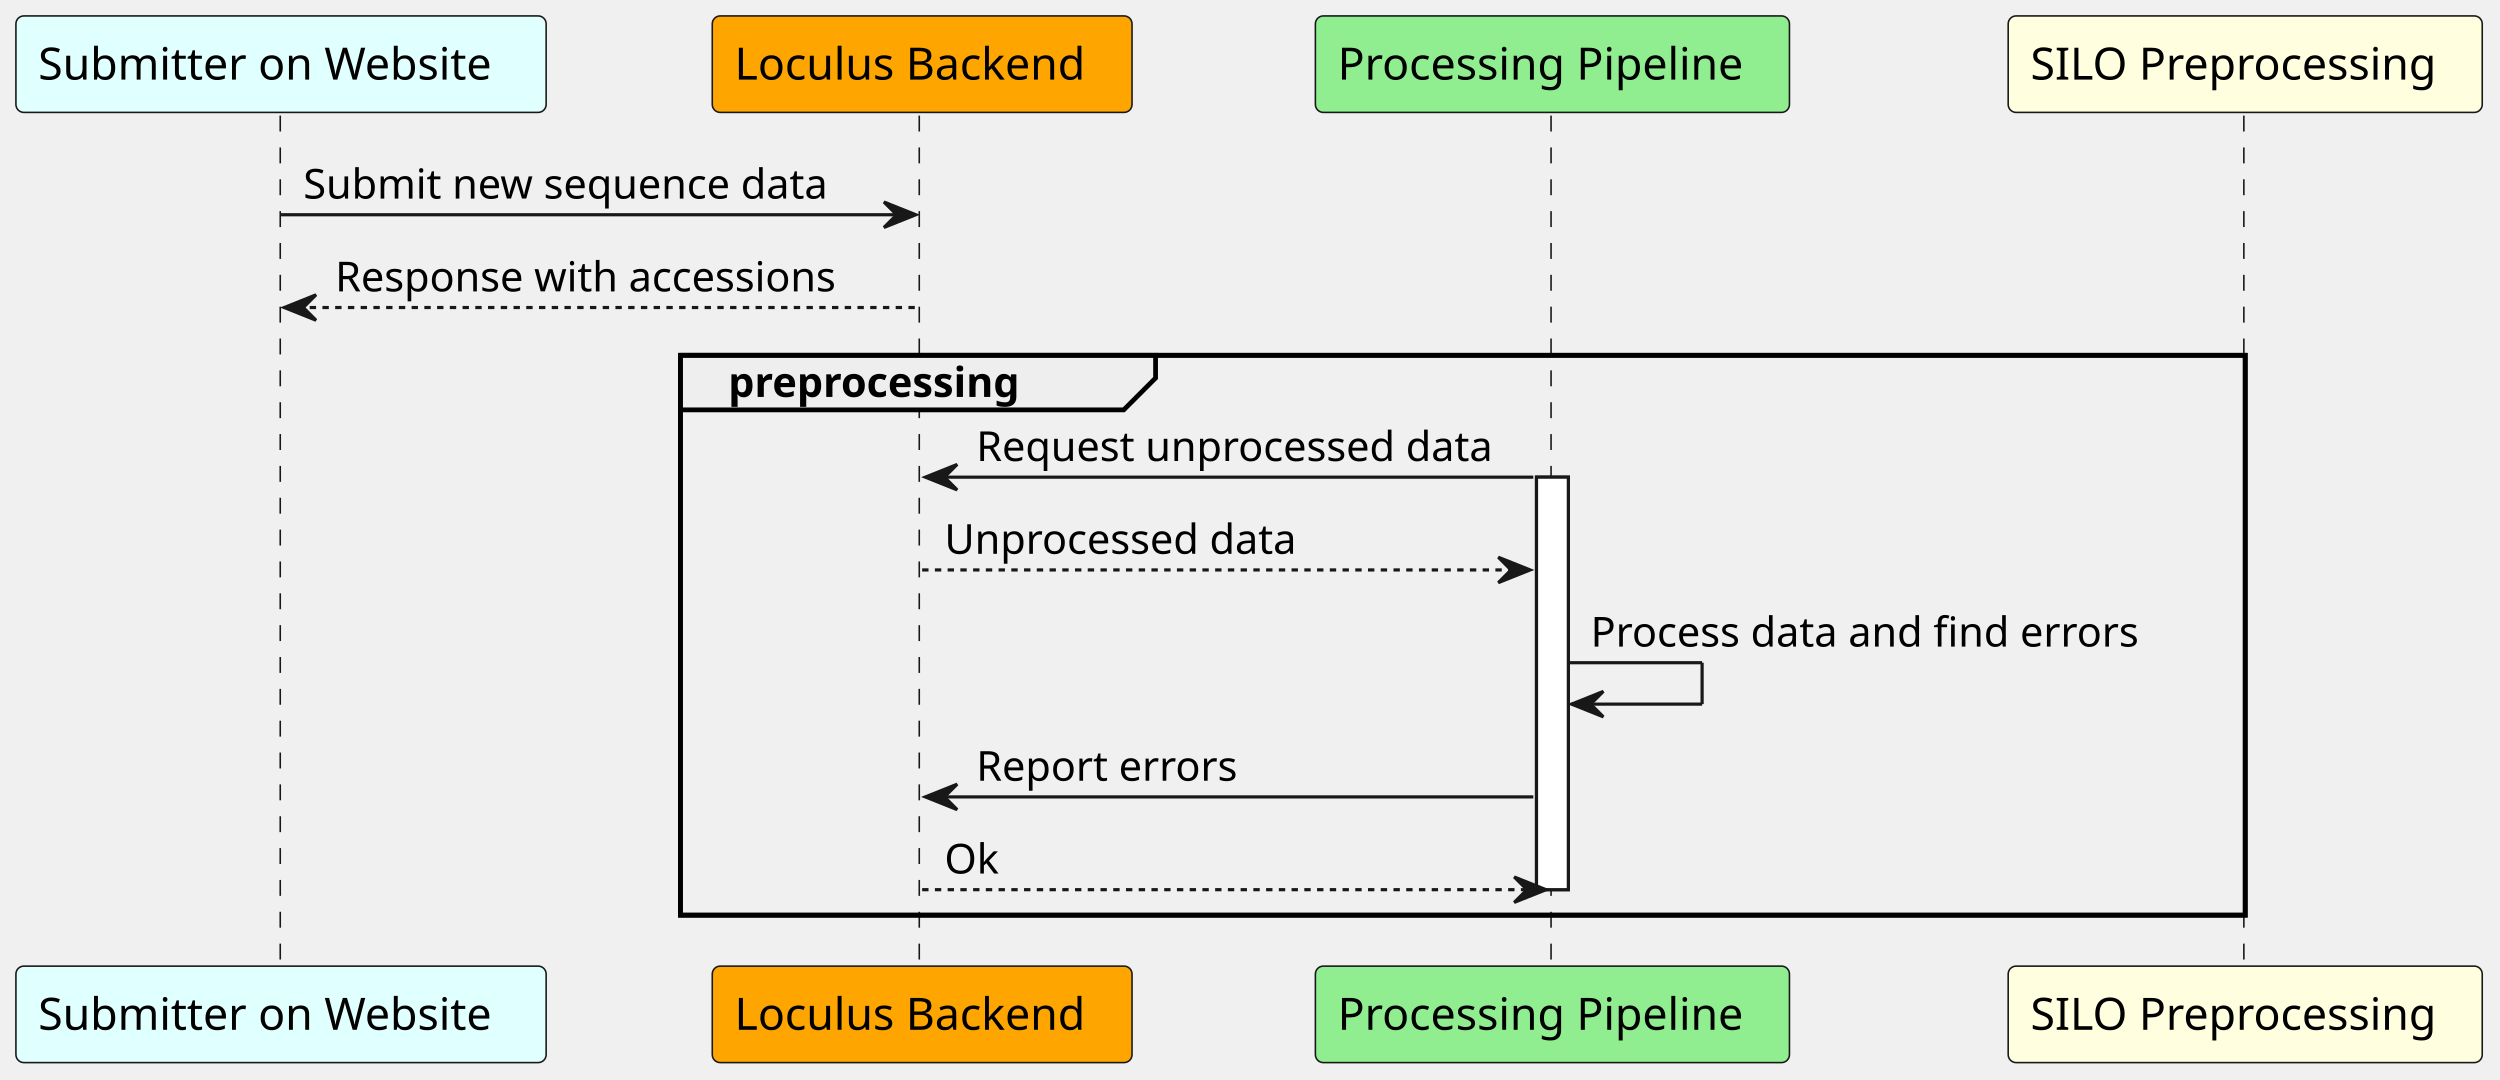
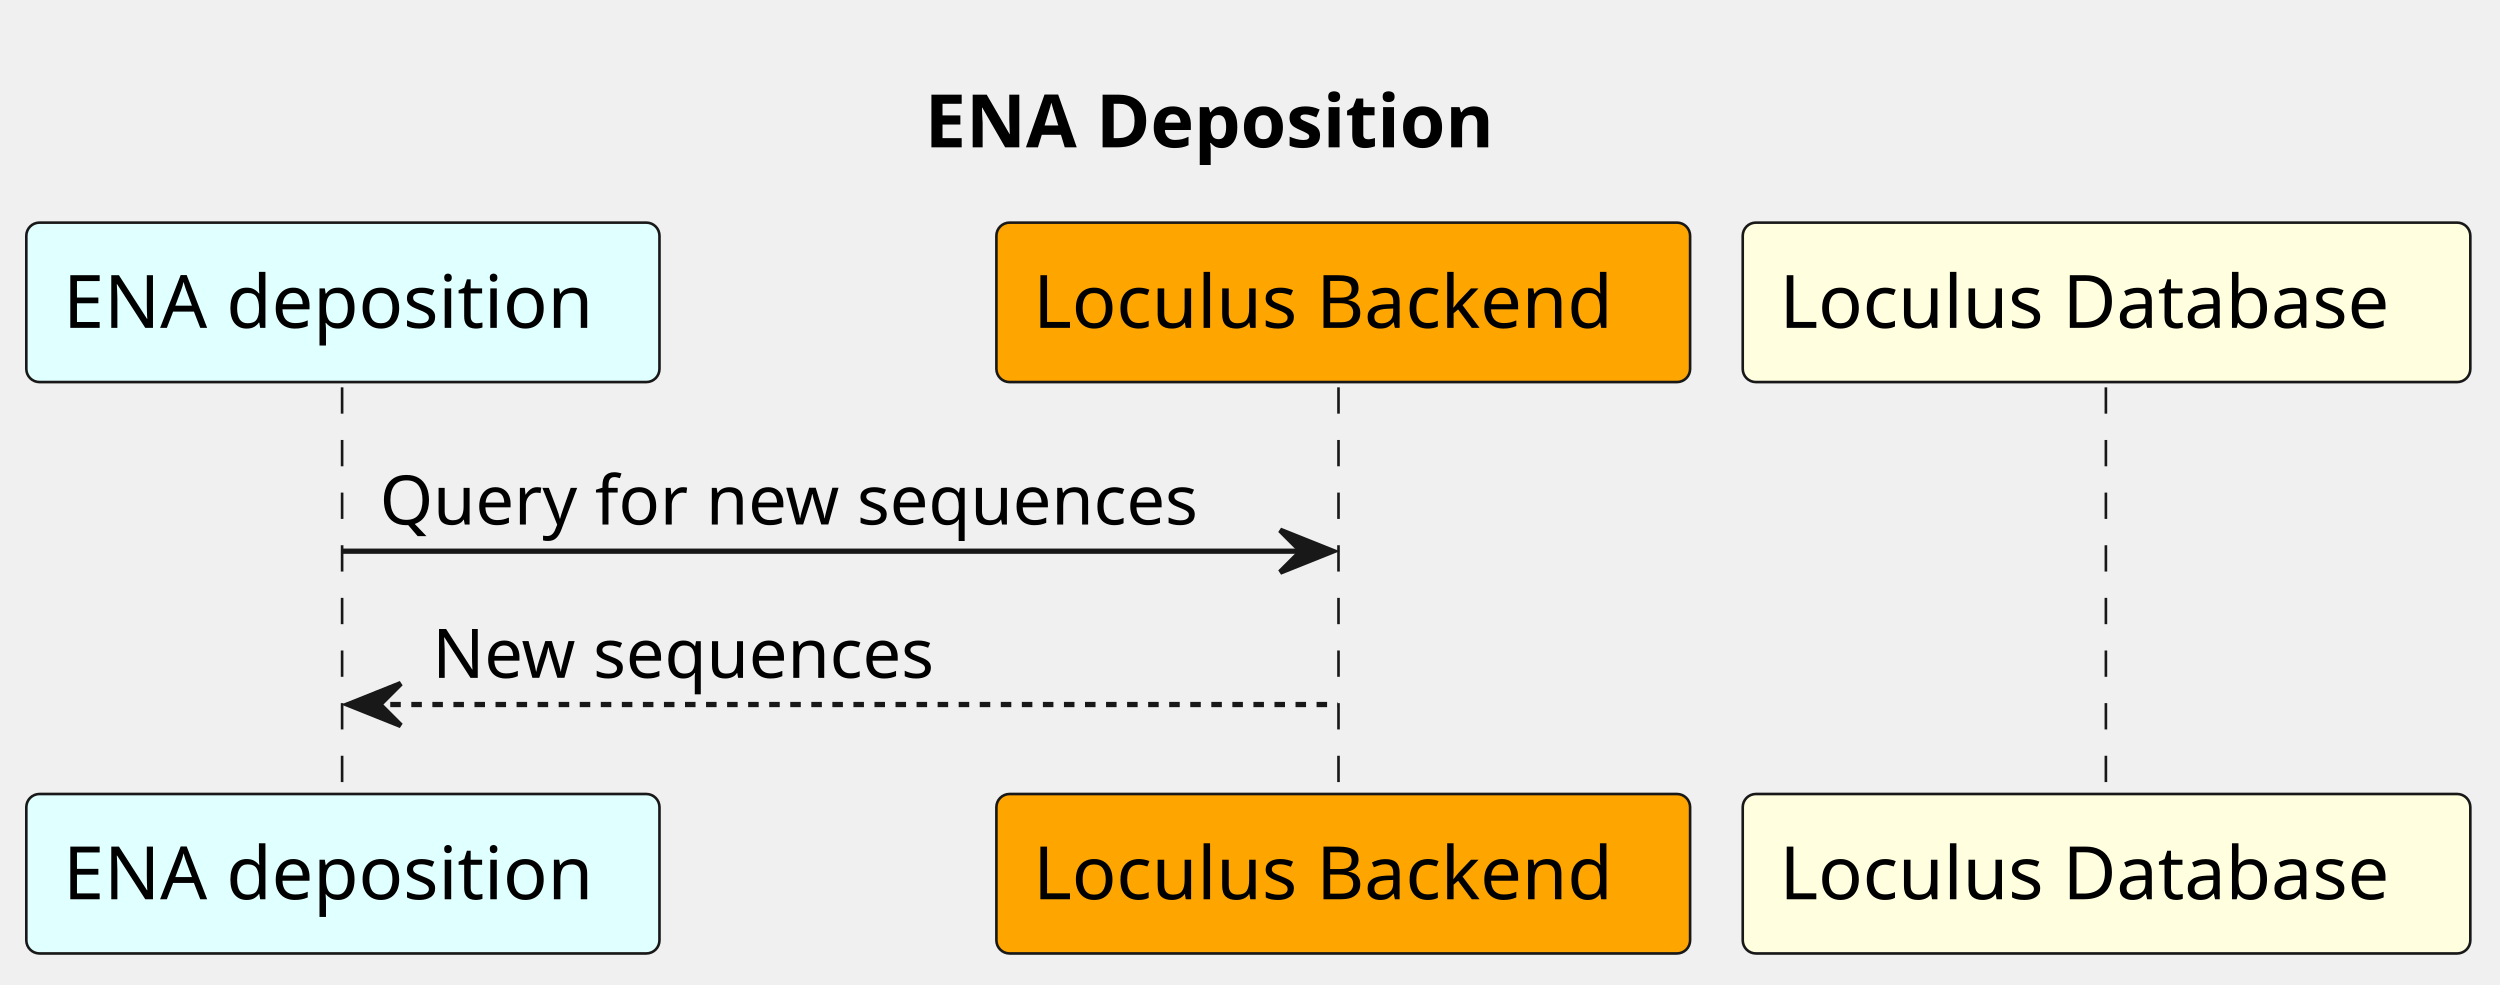
- <svg xmlns="http://www.w3.org/2000/svg" contentStyleType="text/css" height="339px" preserveAspectRatio="none" style="width:785px;height:339px;background:#FFFFFF;" version="1.1" viewBox="0 0 785 339" width="785px" zoomAndPan="magnify">
+ <svg xmlns="http://www.w3.org/2000/svg" contentStyleType="text/css" height="187px" preserveAspectRatio="none" style="width:475px;height:187px;background:#FFFFFF;" version="1.1" viewBox="0 0 475 187" width="475px" zoomAndPan="magnify">
  <defs />
  <g>
-     <rect fill="#FFFFFF" height="129.531" style="stroke:#181818;stroke-width:1.0;" width="10" x="482.46" y="149.828" />
-     <rect fill="none" height="175.797" style="stroke:#000000;stroke-width:1.5;" width="491.345" x="213.652" y="111.562" />
-     <line style="stroke:#181818;stroke-width:0.5;stroke-dasharray:5.0,5.0;" x1="88" x2="88" y1="36.297" y2="304.359" />
-     <line style="stroke:#181818;stroke-width:0.5;stroke-dasharray:5.0,5.0;" x1="288.652" x2="288.652" y1="36.297" y2="304.359" />
-     <line style="stroke:#181818;stroke-width:0.5;stroke-dasharray:5.0,5.0;" x1="487.031" x2="487.031" y1="36.297" y2="304.359" />
-     <line style="stroke:#181818;stroke-width:0.5;stroke-dasharray:5.0,5.0;" x1="704.57" x2="704.57" y1="36.297" y2="304.359" />
-     <rect fill="#E0FFFF" height="30.297" rx="2.5" ry="2.5" style="stroke:#181818;stroke-width:0.5;" width="166.489" x="5" y="5" />
-     <text fill="#000000" font-family="sans-serif" font-size="14" lengthAdjust="spacing" textLength="152.489" x="12" y="24.995">Submitter on Website</text>
-     <rect fill="#E0FFFF" height="30.297" rx="2.5" ry="2.5" style="stroke:#181818;stroke-width:0.5;" width="166.489" x="5" y="303.359" />
-     <text fill="#000000" font-family="sans-serif" font-size="14" lengthAdjust="spacing" textLength="152.489" x="12" y="323.354">Submitter on Website</text>
-     <rect fill="#FFA500" height="30.297" rx="2.5" ry="2.5" style="stroke:#181818;stroke-width:0.5;" width="131.804" x="223.652" y="5" />
-     <text fill="#000000" font-family="sans-serif" font-size="14" lengthAdjust="spacing" textLength="117.804" x="230.652" y="24.995">Loculus Backend</text>
-     <rect fill="#FFA500" height="30.297" rx="2.5" ry="2.5" style="stroke:#181818;stroke-width:0.5;" width="131.804" x="223.652" y="303.359" />
-     <text fill="#000000" font-family="sans-serif" font-size="14" lengthAdjust="spacing" textLength="117.804" x="230.652" y="323.354">Loculus Backend</text>
-     <rect fill="#90EE90" height="30.297" rx="2.5" ry="2.5" style="stroke:#181818;stroke-width:0.5;" width="148.859" x="413.031" y="5" />
-     <text fill="#000000" font-family="sans-serif" font-size="14" lengthAdjust="spacing" textLength="134.859" x="420.031" y="24.995">Processing Pipeline</text>
-     <rect fill="#90EE90" height="30.297" rx="2.5" ry="2.5" style="stroke:#181818;stroke-width:0.5;" width="148.859" x="413.031" y="303.359" />
-     <text fill="#000000" font-family="sans-serif" font-size="14" lengthAdjust="spacing" textLength="134.859" x="420.031" y="323.354">Processing Pipeline</text>
-     <rect fill="#FFFFE0" height="30.297" rx="2.5" ry="2.5" style="stroke:#181818;stroke-width:0.5;" width="148.852" x="630.57" y="5" />
-     <text fill="#000000" font-family="sans-serif" font-size="14" lengthAdjust="spacing" textLength="134.852" x="637.57" y="24.995">SILO Preprocessing</text>
-     <rect fill="#FFFFE0" height="30.297" rx="2.5" ry="2.5" style="stroke:#181818;stroke-width:0.5;" width="148.852" x="630.57" y="303.359" />
-     <text fill="#000000" font-family="sans-serif" font-size="14" lengthAdjust="spacing" textLength="134.852" x="637.57" y="323.354">SILO Preprocessing</text>
-     <rect fill="#FFFFFF" height="129.531" style="stroke:#181818;stroke-width:1.0;" width="10" x="482.46" y="149.828" />
-     <polygon fill="#181818" points="277.554,63.43,287.554,67.43,277.554,71.43,281.554,67.43" style="stroke:#181818;stroke-width:1.0;" />
-     <line style="stroke:#181818;stroke-width:1.0;" x1="88.245" x2="283.554" y1="67.43" y2="67.43" />
-     <text fill="#000000" font-family="sans-serif" font-size="13" lengthAdjust="spacing" textLength="177.309" x="95.245" y="62.364">Submit new sequence data</text>
-     <polygon fill="#181818" points="99.245,92.562,89.245,96.562,99.245,100.562,95.245,96.562" style="stroke:#181818;stroke-width:1.0;" />
-     <line style="stroke:#181818;stroke-width:1.0;stroke-dasharray:2.0,2.0;" x1="93.245" x2="288.554" y1="96.562" y2="96.562" />
-     <text fill="#000000" font-family="sans-serif" font-size="13" lengthAdjust="spacing" textLength="169.248" x="105.245" y="91.497">Response with accessions</text>
-     <path d="M213.652,111.562 L362.849,111.562 L362.849,118.695 L352.849,128.695 L213.652,128.695 L213.652,111.562 " fill="#EEEEEE" style="stroke:#000000;stroke-width:1.5;" />
-     <rect fill="none" height="175.797" style="stroke:#000000;stroke-width:1.5;" width="491.345" x="213.652" y="111.562" />
-     <text fill="#000000" font-family="sans-serif" font-size="13" font-weight="bold" lengthAdjust="spacing" textLength="104.197" x="228.652" y="124.629">preprocessing</text>
-     <polygon fill="#181818" points="300.554,145.828,290.554,149.828,300.554,153.828,296.554,149.828" style="stroke:#181818;stroke-width:1.0;" />
-     <line style="stroke:#181818;stroke-width:1.0;" x1="294.554" x2="481.46" y1="149.828" y2="149.828" />
-     <text fill="#000000" font-family="sans-serif" font-size="13" lengthAdjust="spacing" textLength="173.907" x="306.554" y="144.762">Request unprocessed data</text>
-     <polygon fill="#181818" points="470.46,174.961,480.46,178.961,470.46,182.961,474.46,178.961" style="stroke:#181818;stroke-width:1.0;" />
-     <line style="stroke:#181818;stroke-width:1.0;stroke-dasharray:2.0,2.0;" x1="289.554" x2="476.46" y1="178.961" y2="178.961" />
-     <text fill="#000000" font-family="sans-serif" font-size="13" lengthAdjust="spacing" textLength="117.66" x="296.554" y="173.895">Unprocessed data</text>
-     <line style="stroke:#181818;stroke-width:1.0;" x1="492.46" x2="534.46" y1="208.094" y2="208.094" />
-     <line style="stroke:#181818;stroke-width:1.0;" x1="534.46" x2="534.46" y1="208.094" y2="221.094" />
-     <line style="stroke:#181818;stroke-width:1.0;" x1="493.46" x2="534.46" y1="221.094" y2="221.094" />
-     <polygon fill="#181818" points="503.46,217.094,493.46,221.094,503.46,225.094,499.46,221.094" style="stroke:#181818;stroke-width:1.0;" />
-     <text fill="#000000" font-family="sans-serif" font-size="13" lengthAdjust="spacing" textLength="183.536" x="499.46" y="203.028">Process data and find errors</text>
-     <polygon fill="#181818" points="300.554,246.227,290.554,250.227,300.554,254.227,296.554,250.227" style="stroke:#181818;stroke-width:1.0;" />
-     <line style="stroke:#181818;stroke-width:1.0;" x1="294.554" x2="481.46" y1="250.227" y2="250.227" />
-     <text fill="#000000" font-family="sans-serif" font-size="13" lengthAdjust="spacing" textLength="86.569" x="306.554" y="245.161">Report errors</text>
-     <polygon fill="#181818" points="475.46,275.359,485.46,279.359,475.46,283.359,479.46,279.359" style="stroke:#181818;stroke-width:1.0;" />
-     <line style="stroke:#181818;stroke-width:1.0;stroke-dasharray:2.0,2.0;" x1="289.554" x2="481.46" y1="279.359" y2="279.359" />
-     <text fill="#000000" font-family="sans-serif" font-size="13" lengthAdjust="spacing" textLength="17.761" x="296.554" y="274.293">Ok</text>
+     <text fill="#000000" font-family="sans-serif" font-size="14" font-weight="bold" lengthAdjust="spacing" textLength="121.953" x="175.704" y="27.995">ENA Deposition</text>
+     <line style="stroke:#181818;stroke-width:0.5;stroke-dasharray:5.0,5.0;" x1="65" x2="65" y1="73.594" y2="151.859" />
+     <line style="stroke:#181818;stroke-width:0.5;stroke-dasharray:5.0,5.0;" x1="254.315" x2="254.315" y1="73.594" y2="151.859" />
+     <line style="stroke:#181818;stroke-width:0.5;stroke-dasharray:5.0,5.0;" x1="400.119" x2="400.119" y1="73.594" y2="151.859" />
+     <rect fill="#E0FFFF" height="30.297" rx="2.5" ry="2.5" style="stroke:#181818;stroke-width:0.5;" width="120.299" x="5" y="42.297" />
+     <text fill="#000000" font-family="sans-serif" font-size="14" lengthAdjust="spacing" textLength="106.299" x="12" y="62.292">ENA deposition</text>
+     <rect fill="#E0FFFF" height="30.297" rx="2.5" ry="2.5" style="stroke:#181818;stroke-width:0.5;" width="120.299" x="5" y="150.859" />
+     <text fill="#000000" font-family="sans-serif" font-size="14" lengthAdjust="spacing" textLength="106.299" x="12" y="170.855">ENA deposition</text>
+     <rect fill="#FFA500" height="30.297" rx="2.5" ry="2.5" style="stroke:#181818;stroke-width:0.5;" width="131.804" x="189.315" y="42.297" />
+     <text fill="#000000" font-family="sans-serif" font-size="14" lengthAdjust="spacing" textLength="117.804" x="196.315" y="62.292">Loculus Backend</text>
+     <rect fill="#FFA500" height="30.297" rx="2.5" ry="2.5" style="stroke:#181818;stroke-width:0.5;" width="131.804" x="189.315" y="150.859" />
+     <text fill="#000000" font-family="sans-serif" font-size="14" lengthAdjust="spacing" textLength="117.804" x="196.315" y="170.855">Loculus Backend</text>
+     <rect fill="#FFFFE0" height="30.297" rx="2.5" ry="2.5" style="stroke:#181818;stroke-width:0.5;" width="138.243" x="331.119" y="42.297" />
+     <text fill="#000000" font-family="sans-serif" font-size="14" lengthAdjust="spacing" textLength="124.243" x="338.119" y="62.292">Loculus Database</text>
+     <rect fill="#FFFFE0" height="30.297" rx="2.5" ry="2.5" style="stroke:#181818;stroke-width:0.5;" width="138.243" x="331.119" y="150.859" />
+     <text fill="#000000" font-family="sans-serif" font-size="14" lengthAdjust="spacing" textLength="124.243" x="338.119" y="170.855">Loculus Database</text>
+     <polygon fill="#181818" points="243.217,100.727,253.217,104.727,243.217,108.727,247.217,104.727" style="stroke:#181818;stroke-width:1.0;" />
+     <line style="stroke:#181818;stroke-width:1.0;" x1="65.149" x2="249.217" y1="104.727" y2="104.727" />
+     <text fill="#000000" font-family="sans-serif" font-size="13" lengthAdjust="spacing" textLength="166.067" x="72.149" y="99.661">Query for new sequences</text>
+     <polygon fill="#181818" points="76.149,129.859,66.149,133.859,76.149,137.859,72.149,133.859" style="stroke:#181818;stroke-width:1.0;" />
+     <line style="stroke:#181818;stroke-width:1.0;stroke-dasharray:2.0,2.0;" x1="70.149" x2="254.217" y1="133.859" y2="133.859" />
+     <text fill="#000000" font-family="sans-serif" font-size="13" lengthAdjust="spacing" textLength="101.905" x="82.149" y="128.793">New sequences</text>
  </g>
</svg>
